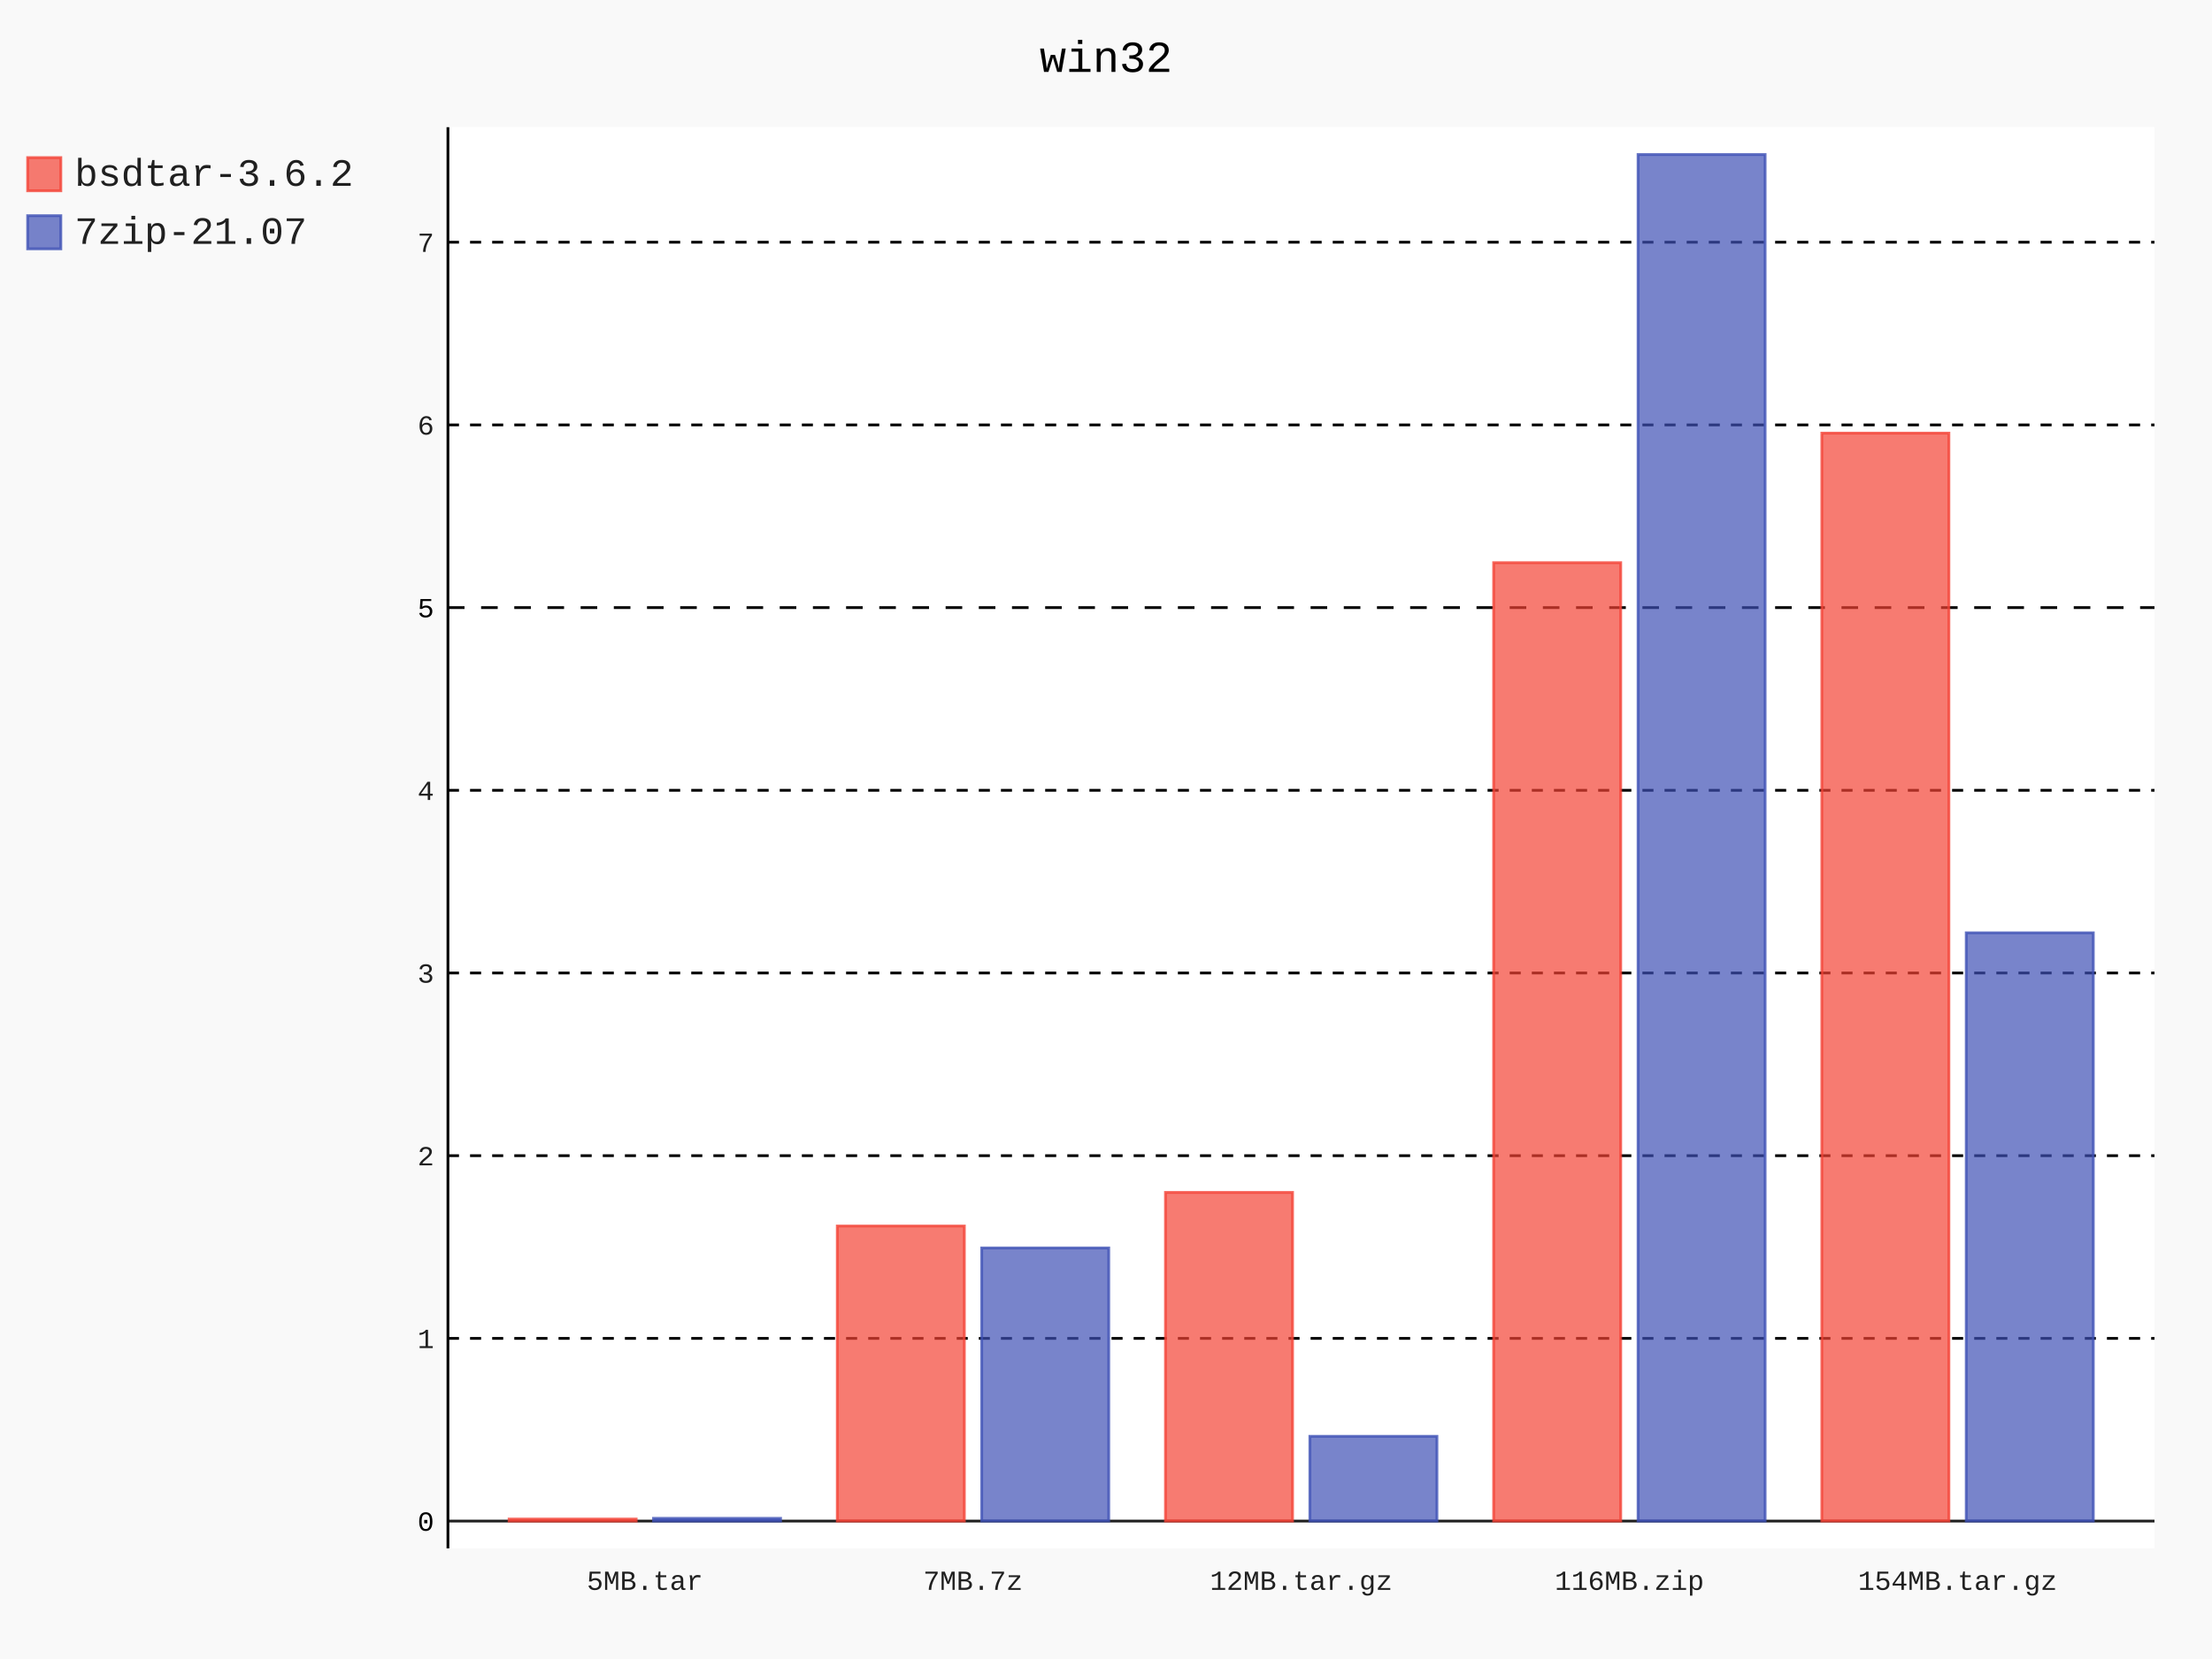
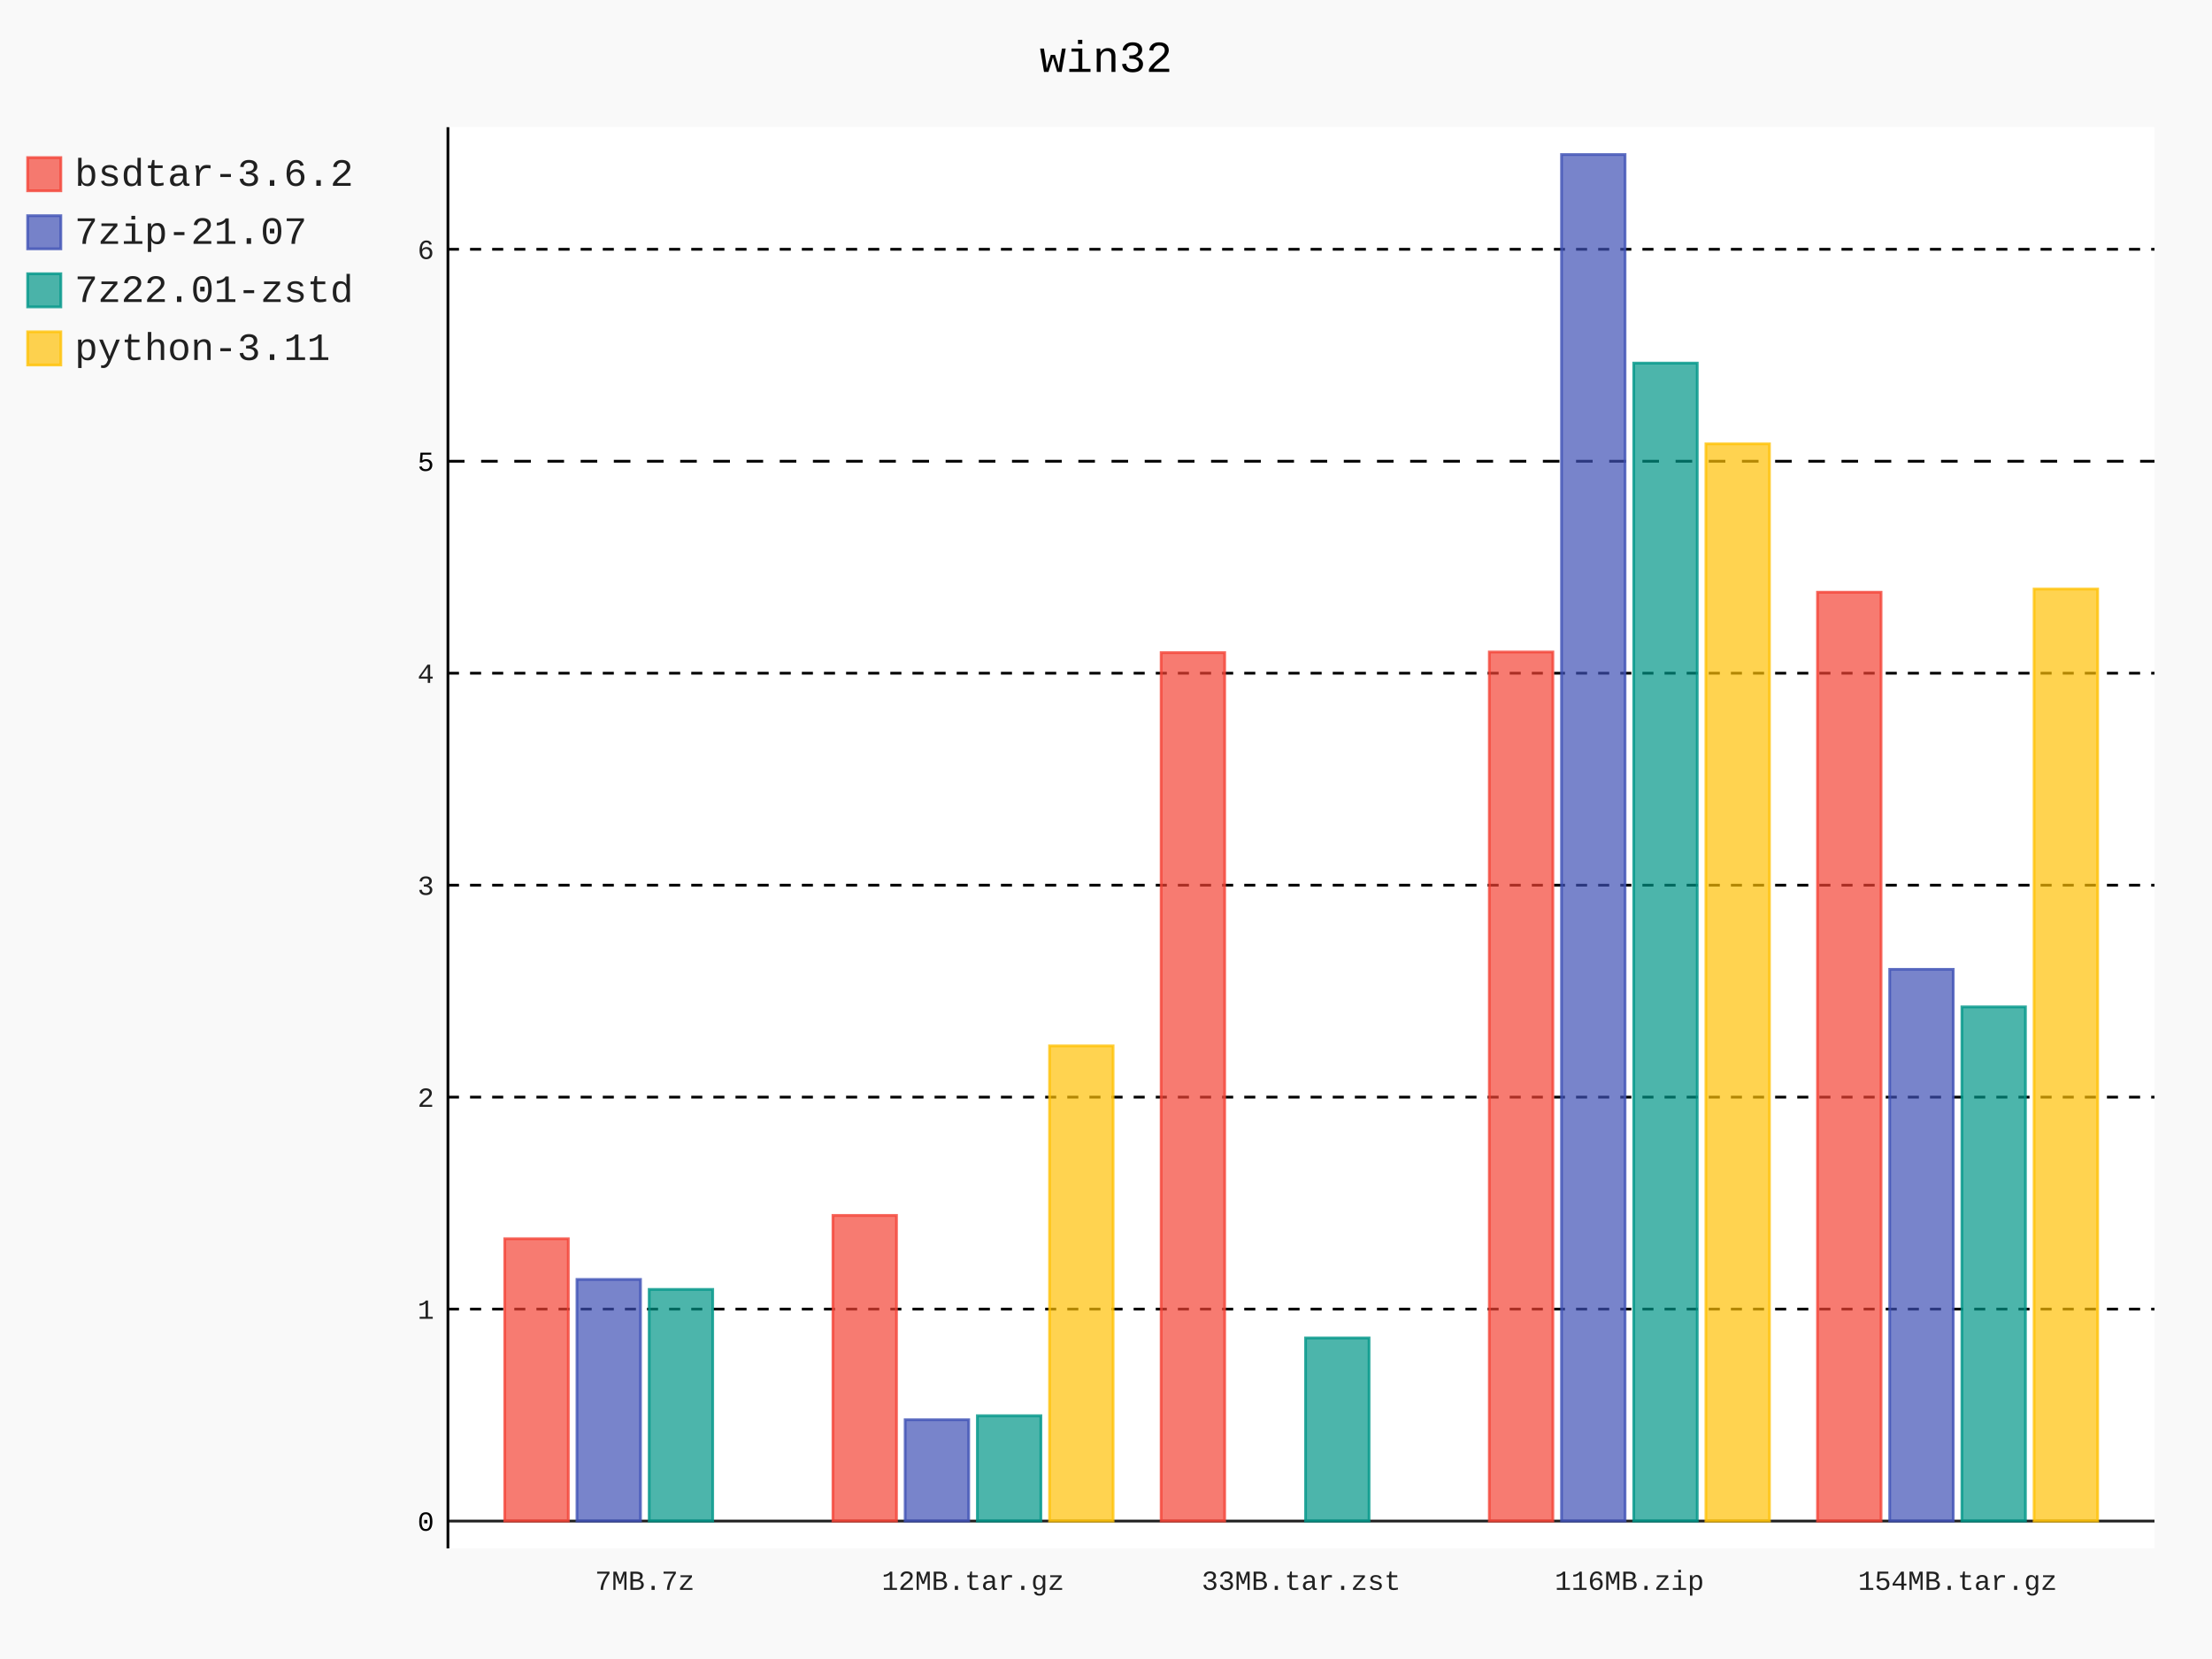
- <svg xmlns="http://www.w3.org/2000/svg" id="chart-bcc545cc-0077-4611-a838-0289d674f538" class="pygal-chart" viewBox="0 0 800 600">
+ <svg xmlns="http://www.w3.org/2000/svg" id="chart-3862b027-0602-40fc-ba94-0cceef791c16" class="pygal-chart" viewBox="0 0 800 600">
  <defs>
-     <style type="text/css">#chart-bcc545cc-0077-4611-a838-0289d674f538{-webkit-user-select:none;-webkit-font-smoothing:antialiased;font-family:Consolas,"Liberation Mono",Menlo,Courier,monospace}#chart-bcc545cc-0077-4611-a838-0289d674f538 .title{font-family:Consolas,"Liberation Mono",Menlo,Courier,monospace;font-size:16px}#chart-bcc545cc-0077-4611-a838-0289d674f538 .legends .legend text{font-family:Consolas,"Liberation Mono",Menlo,Courier,monospace;font-size:14px}#chart-bcc545cc-0077-4611-a838-0289d674f538 .axis text{font-family:Consolas,"Liberation Mono",Menlo,Courier,monospace;font-size:10px}#chart-bcc545cc-0077-4611-a838-0289d674f538 .axis text.major{font-family:Consolas,"Liberation Mono",Menlo,Courier,monospace;font-size:10px}#chart-bcc545cc-0077-4611-a838-0289d674f538 .text-overlay text.value{font-family:Consolas,"Liberation Mono",Menlo,Courier,monospace;font-size:16px}#chart-bcc545cc-0077-4611-a838-0289d674f538 .text-overlay text.label{font-family:Consolas,"Liberation Mono",Menlo,Courier,monospace;font-size:10px}#chart-bcc545cc-0077-4611-a838-0289d674f538 .tooltip{font-family:Consolas,"Liberation Mono",Menlo,Courier,monospace;font-size:14px}#chart-bcc545cc-0077-4611-a838-0289d674f538 text.no_data{font-family:Consolas,"Liberation Mono",Menlo,Courier,monospace;font-size:64px}
- #chart-bcc545cc-0077-4611-a838-0289d674f538{background-color:rgba(249,249,249,1)}#chart-bcc545cc-0077-4611-a838-0289d674f538 path,#chart-bcc545cc-0077-4611-a838-0289d674f538 line,#chart-bcc545cc-0077-4611-a838-0289d674f538 rect,#chart-bcc545cc-0077-4611-a838-0289d674f538 circle{-webkit-transition:150ms;-moz-transition:150ms;transition:150ms}#chart-bcc545cc-0077-4611-a838-0289d674f538 .graph &gt; .background{fill:rgba(249,249,249,1)}#chart-bcc545cc-0077-4611-a838-0289d674f538 .plot &gt; .background{fill:rgba(255,255,255,1)}#chart-bcc545cc-0077-4611-a838-0289d674f538 .graph{fill:rgba(0,0,0,.87)}#chart-bcc545cc-0077-4611-a838-0289d674f538 text.no_data{fill:rgba(0,0,0,1)}#chart-bcc545cc-0077-4611-a838-0289d674f538 .title{fill:rgba(0,0,0,1)}#chart-bcc545cc-0077-4611-a838-0289d674f538 .legends .legend text{fill:rgba(0,0,0,.87)}#chart-bcc545cc-0077-4611-a838-0289d674f538 .legends .legend:hover text{fill:rgba(0,0,0,1)}#chart-bcc545cc-0077-4611-a838-0289d674f538 .axis .line{stroke:rgba(0,0,0,1)}#chart-bcc545cc-0077-4611-a838-0289d674f538 .axis .guide.line{stroke:rgba(0,0,0,.54)}#chart-bcc545cc-0077-4611-a838-0289d674f538 .axis .major.line{stroke:rgba(0,0,0,.87)}#chart-bcc545cc-0077-4611-a838-0289d674f538 .axis text.major{fill:rgba(0,0,0,1)}#chart-bcc545cc-0077-4611-a838-0289d674f538 .axis.y .guides:hover .guide.line,#chart-bcc545cc-0077-4611-a838-0289d674f538 .line-graph .axis.x .guides:hover .guide.line,#chart-bcc545cc-0077-4611-a838-0289d674f538 .stackedline-graph .axis.x .guides:hover .guide.line,#chart-bcc545cc-0077-4611-a838-0289d674f538 .xy-graph .axis.x .guides:hover .guide.line{stroke:rgba(0,0,0,1)}#chart-bcc545cc-0077-4611-a838-0289d674f538 .axis .guides:hover text{fill:rgba(0,0,0,1)}#chart-bcc545cc-0077-4611-a838-0289d674f538 .reactive{fill-opacity:.7;stroke-opacity:.8;stroke-width:1}#chart-bcc545cc-0077-4611-a838-0289d674f538 .ci{stroke:rgba(0,0,0,.87)}#chart-bcc545cc-0077-4611-a838-0289d674f538 .reactive.active,#chart-bcc545cc-0077-4611-a838-0289d674f538 .active .reactive{fill-opacity:.8;stroke-opacity:.9;stroke-width:4}#chart-bcc545cc-0077-4611-a838-0289d674f538 .ci .reactive.active{stroke-width:1.5}#chart-bcc545cc-0077-4611-a838-0289d674f538 .series text{fill:rgba(0,0,0,1)}#chart-bcc545cc-0077-4611-a838-0289d674f538 .tooltip rect{fill:rgba(255,255,255,1);stroke:rgba(0,0,0,1);-webkit-transition:opacity 150ms;-moz-transition:opacity 150ms;transition:opacity 150ms}#chart-bcc545cc-0077-4611-a838-0289d674f538 .tooltip .label{fill:rgba(0,0,0,.87)}#chart-bcc545cc-0077-4611-a838-0289d674f538 .tooltip .label{fill:rgba(0,0,0,.87)}#chart-bcc545cc-0077-4611-a838-0289d674f538 .tooltip .legend{font-size:.8em;fill:rgba(0,0,0,.54)}#chart-bcc545cc-0077-4611-a838-0289d674f538 .tooltip .x_label{font-size:.6em;fill:rgba(0,0,0,1)}#chart-bcc545cc-0077-4611-a838-0289d674f538 .tooltip .xlink{font-size:.5em;text-decoration:underline}#chart-bcc545cc-0077-4611-a838-0289d674f538 .tooltip .value{font-size:1.5em}#chart-bcc545cc-0077-4611-a838-0289d674f538 .bound{font-size:.5em}#chart-bcc545cc-0077-4611-a838-0289d674f538 .max-value{font-size:.75em;fill:rgba(0,0,0,.54)}#chart-bcc545cc-0077-4611-a838-0289d674f538 .map-element{fill:rgba(255,255,255,1);stroke:rgba(0,0,0,.54) !important}#chart-bcc545cc-0077-4611-a838-0289d674f538 .map-element .reactive{fill-opacity:inherit;stroke-opacity:inherit}#chart-bcc545cc-0077-4611-a838-0289d674f538 .color-0,#chart-bcc545cc-0077-4611-a838-0289d674f538 .color-0 a:visited{stroke:#F44336;fill:#F44336}#chart-bcc545cc-0077-4611-a838-0289d674f538 .color-1,#chart-bcc545cc-0077-4611-a838-0289d674f538 .color-1 a:visited{stroke:#3F51B5;fill:#3F51B5}#chart-bcc545cc-0077-4611-a838-0289d674f538 .text-overlay .color-0 text{fill:black}#chart-bcc545cc-0077-4611-a838-0289d674f538 .text-overlay .color-1 text{fill:black}
- #chart-bcc545cc-0077-4611-a838-0289d674f538 text.no_data{text-anchor:middle}#chart-bcc545cc-0077-4611-a838-0289d674f538 .guide.line{fill:none}#chart-bcc545cc-0077-4611-a838-0289d674f538 .centered{text-anchor:middle}#chart-bcc545cc-0077-4611-a838-0289d674f538 .title{text-anchor:middle}#chart-bcc545cc-0077-4611-a838-0289d674f538 .legends .legend text{fill-opacity:1}#chart-bcc545cc-0077-4611-a838-0289d674f538 .axis.x text{text-anchor:middle}#chart-bcc545cc-0077-4611-a838-0289d674f538 .axis.x:not(.web) text[transform]{text-anchor:start}#chart-bcc545cc-0077-4611-a838-0289d674f538 .axis.x:not(.web) text[transform].backwards{text-anchor:end}#chart-bcc545cc-0077-4611-a838-0289d674f538 .axis.y text{text-anchor:end}#chart-bcc545cc-0077-4611-a838-0289d674f538 .axis.y text[transform].backwards{text-anchor:start}#chart-bcc545cc-0077-4611-a838-0289d674f538 .axis.y2 text{text-anchor:start}#chart-bcc545cc-0077-4611-a838-0289d674f538 .axis.y2 text[transform].backwards{text-anchor:end}#chart-bcc545cc-0077-4611-a838-0289d674f538 .axis .guide.line{stroke-dasharray:4,4;stroke:black}#chart-bcc545cc-0077-4611-a838-0289d674f538 .axis .major.guide.line{stroke-dasharray:6,6;stroke:black}#chart-bcc545cc-0077-4611-a838-0289d674f538 .horizontal .axis.y .guide.line,#chart-bcc545cc-0077-4611-a838-0289d674f538 .horizontal .axis.y2 .guide.line,#chart-bcc545cc-0077-4611-a838-0289d674f538 .vertical .axis.x .guide.line{opacity:0}#chart-bcc545cc-0077-4611-a838-0289d674f538 .horizontal .axis.always_show .guide.line,#chart-bcc545cc-0077-4611-a838-0289d674f538 .vertical .axis.always_show .guide.line{opacity:1 !important}#chart-bcc545cc-0077-4611-a838-0289d674f538 .axis.y .guides:hover .guide.line,#chart-bcc545cc-0077-4611-a838-0289d674f538 .axis.y2 .guides:hover .guide.line,#chart-bcc545cc-0077-4611-a838-0289d674f538 .axis.x .guides:hover .guide.line{opacity:1}#chart-bcc545cc-0077-4611-a838-0289d674f538 .axis .guides:hover text{opacity:1}#chart-bcc545cc-0077-4611-a838-0289d674f538 .nofill{fill:none}#chart-bcc545cc-0077-4611-a838-0289d674f538 .subtle-fill{fill-opacity:.2}#chart-bcc545cc-0077-4611-a838-0289d674f538 .dot{stroke-width:1px;fill-opacity:1;stroke-opacity:1}#chart-bcc545cc-0077-4611-a838-0289d674f538 .dot.active{stroke-width:5px}#chart-bcc545cc-0077-4611-a838-0289d674f538 .dot.negative{fill:transparent}#chart-bcc545cc-0077-4611-a838-0289d674f538 text,#chart-bcc545cc-0077-4611-a838-0289d674f538 tspan{stroke:none !important}#chart-bcc545cc-0077-4611-a838-0289d674f538 .series text.active{opacity:1}#chart-bcc545cc-0077-4611-a838-0289d674f538 .tooltip rect{fill-opacity:.95;stroke-width:.5}#chart-bcc545cc-0077-4611-a838-0289d674f538 .tooltip text{fill-opacity:1}#chart-bcc545cc-0077-4611-a838-0289d674f538 .showable{visibility:hidden}#chart-bcc545cc-0077-4611-a838-0289d674f538 .showable.shown{visibility:visible}#chart-bcc545cc-0077-4611-a838-0289d674f538 .gauge-background{fill:rgba(229,229,229,1);stroke:none}#chart-bcc545cc-0077-4611-a838-0289d674f538 .bg-lines{stroke:rgba(249,249,249,1);stroke-width:2px}</style>
+     <style type="text/css">#chart-3862b027-0602-40fc-ba94-0cceef791c16{-webkit-user-select:none;-webkit-font-smoothing:antialiased;font-family:Consolas,"Liberation Mono",Menlo,Courier,monospace}#chart-3862b027-0602-40fc-ba94-0cceef791c16 .title{font-family:Consolas,"Liberation Mono",Menlo,Courier,monospace;font-size:16px}#chart-3862b027-0602-40fc-ba94-0cceef791c16 .legends .legend text{font-family:Consolas,"Liberation Mono",Menlo,Courier,monospace;font-size:14px}#chart-3862b027-0602-40fc-ba94-0cceef791c16 .axis text{font-family:Consolas,"Liberation Mono",Menlo,Courier,monospace;font-size:10px}#chart-3862b027-0602-40fc-ba94-0cceef791c16 .axis text.major{font-family:Consolas,"Liberation Mono",Menlo,Courier,monospace;font-size:10px}#chart-3862b027-0602-40fc-ba94-0cceef791c16 .text-overlay text.value{font-family:Consolas,"Liberation Mono",Menlo,Courier,monospace;font-size:16px}#chart-3862b027-0602-40fc-ba94-0cceef791c16 .text-overlay text.label{font-family:Consolas,"Liberation Mono",Menlo,Courier,monospace;font-size:10px}#chart-3862b027-0602-40fc-ba94-0cceef791c16 .tooltip{font-family:Consolas,"Liberation Mono",Menlo,Courier,monospace;font-size:14px}#chart-3862b027-0602-40fc-ba94-0cceef791c16 text.no_data{font-family:Consolas,"Liberation Mono",Menlo,Courier,monospace;font-size:64px}
+ #chart-3862b027-0602-40fc-ba94-0cceef791c16{background-color:rgba(249,249,249,1)}#chart-3862b027-0602-40fc-ba94-0cceef791c16 path,#chart-3862b027-0602-40fc-ba94-0cceef791c16 line,#chart-3862b027-0602-40fc-ba94-0cceef791c16 rect,#chart-3862b027-0602-40fc-ba94-0cceef791c16 circle{-webkit-transition:150ms;-moz-transition:150ms;transition:150ms}#chart-3862b027-0602-40fc-ba94-0cceef791c16 .graph &gt; .background{fill:rgba(249,249,249,1)}#chart-3862b027-0602-40fc-ba94-0cceef791c16 .plot &gt; .background{fill:rgba(255,255,255,1)}#chart-3862b027-0602-40fc-ba94-0cceef791c16 .graph{fill:rgba(0,0,0,.87)}#chart-3862b027-0602-40fc-ba94-0cceef791c16 text.no_data{fill:rgba(0,0,0,1)}#chart-3862b027-0602-40fc-ba94-0cceef791c16 .title{fill:rgba(0,0,0,1)}#chart-3862b027-0602-40fc-ba94-0cceef791c16 .legends .legend text{fill:rgba(0,0,0,.87)}#chart-3862b027-0602-40fc-ba94-0cceef791c16 .legends .legend:hover text{fill:rgba(0,0,0,1)}#chart-3862b027-0602-40fc-ba94-0cceef791c16 .axis .line{stroke:rgba(0,0,0,1)}#chart-3862b027-0602-40fc-ba94-0cceef791c16 .axis .guide.line{stroke:rgba(0,0,0,.54)}#chart-3862b027-0602-40fc-ba94-0cceef791c16 .axis .major.line{stroke:rgba(0,0,0,.87)}#chart-3862b027-0602-40fc-ba94-0cceef791c16 .axis text.major{fill:rgba(0,0,0,1)}#chart-3862b027-0602-40fc-ba94-0cceef791c16 .axis.y .guides:hover .guide.line,#chart-3862b027-0602-40fc-ba94-0cceef791c16 .line-graph .axis.x .guides:hover .guide.line,#chart-3862b027-0602-40fc-ba94-0cceef791c16 .stackedline-graph .axis.x .guides:hover .guide.line,#chart-3862b027-0602-40fc-ba94-0cceef791c16 .xy-graph .axis.x .guides:hover .guide.line{stroke:rgba(0,0,0,1)}#chart-3862b027-0602-40fc-ba94-0cceef791c16 .axis .guides:hover text{fill:rgba(0,0,0,1)}#chart-3862b027-0602-40fc-ba94-0cceef791c16 .reactive{fill-opacity:.7;stroke-opacity:.8;stroke-width:1}#chart-3862b027-0602-40fc-ba94-0cceef791c16 .ci{stroke:rgba(0,0,0,.87)}#chart-3862b027-0602-40fc-ba94-0cceef791c16 .reactive.active,#chart-3862b027-0602-40fc-ba94-0cceef791c16 .active .reactive{fill-opacity:.8;stroke-opacity:.9;stroke-width:4}#chart-3862b027-0602-40fc-ba94-0cceef791c16 .ci .reactive.active{stroke-width:1.5}#chart-3862b027-0602-40fc-ba94-0cceef791c16 .series text{fill:rgba(0,0,0,1)}#chart-3862b027-0602-40fc-ba94-0cceef791c16 .tooltip rect{fill:rgba(255,255,255,1);stroke:rgba(0,0,0,1);-webkit-transition:opacity 150ms;-moz-transition:opacity 150ms;transition:opacity 150ms}#chart-3862b027-0602-40fc-ba94-0cceef791c16 .tooltip .label{fill:rgba(0,0,0,.87)}#chart-3862b027-0602-40fc-ba94-0cceef791c16 .tooltip .label{fill:rgba(0,0,0,.87)}#chart-3862b027-0602-40fc-ba94-0cceef791c16 .tooltip .legend{font-size:.8em;fill:rgba(0,0,0,.54)}#chart-3862b027-0602-40fc-ba94-0cceef791c16 .tooltip .x_label{font-size:.6em;fill:rgba(0,0,0,1)}#chart-3862b027-0602-40fc-ba94-0cceef791c16 .tooltip .xlink{font-size:.5em;text-decoration:underline}#chart-3862b027-0602-40fc-ba94-0cceef791c16 .tooltip .value{font-size:1.5em}#chart-3862b027-0602-40fc-ba94-0cceef791c16 .bound{font-size:.5em}#chart-3862b027-0602-40fc-ba94-0cceef791c16 .max-value{font-size:.75em;fill:rgba(0,0,0,.54)}#chart-3862b027-0602-40fc-ba94-0cceef791c16 .map-element{fill:rgba(255,255,255,1);stroke:rgba(0,0,0,.54) !important}#chart-3862b027-0602-40fc-ba94-0cceef791c16 .map-element .reactive{fill-opacity:inherit;stroke-opacity:inherit}#chart-3862b027-0602-40fc-ba94-0cceef791c16 .color-0,#chart-3862b027-0602-40fc-ba94-0cceef791c16 .color-0 a:visited{stroke:#F44336;fill:#F44336}#chart-3862b027-0602-40fc-ba94-0cceef791c16 .color-1,#chart-3862b027-0602-40fc-ba94-0cceef791c16 .color-1 a:visited{stroke:#3F51B5;fill:#3F51B5}#chart-3862b027-0602-40fc-ba94-0cceef791c16 .color-2,#chart-3862b027-0602-40fc-ba94-0cceef791c16 .color-2 a:visited{stroke:#009688;fill:#009688}#chart-3862b027-0602-40fc-ba94-0cceef791c16 .color-3,#chart-3862b027-0602-40fc-ba94-0cceef791c16 .color-3 a:visited{stroke:#FFC107;fill:#FFC107}#chart-3862b027-0602-40fc-ba94-0cceef791c16 .text-overlay .color-0 text{fill:black}#chart-3862b027-0602-40fc-ba94-0cceef791c16 .text-overlay .color-1 text{fill:black}#chart-3862b027-0602-40fc-ba94-0cceef791c16 .text-overlay .color-2 text{fill:black}#chart-3862b027-0602-40fc-ba94-0cceef791c16 .text-overlay .color-3 text{fill:black}
+ #chart-3862b027-0602-40fc-ba94-0cceef791c16 text.no_data{text-anchor:middle}#chart-3862b027-0602-40fc-ba94-0cceef791c16 .guide.line{fill:none}#chart-3862b027-0602-40fc-ba94-0cceef791c16 .centered{text-anchor:middle}#chart-3862b027-0602-40fc-ba94-0cceef791c16 .title{text-anchor:middle}#chart-3862b027-0602-40fc-ba94-0cceef791c16 .legends .legend text{fill-opacity:1}#chart-3862b027-0602-40fc-ba94-0cceef791c16 .axis.x text{text-anchor:middle}#chart-3862b027-0602-40fc-ba94-0cceef791c16 .axis.x:not(.web) text[transform]{text-anchor:start}#chart-3862b027-0602-40fc-ba94-0cceef791c16 .axis.x:not(.web) text[transform].backwards{text-anchor:end}#chart-3862b027-0602-40fc-ba94-0cceef791c16 .axis.y text{text-anchor:end}#chart-3862b027-0602-40fc-ba94-0cceef791c16 .axis.y text[transform].backwards{text-anchor:start}#chart-3862b027-0602-40fc-ba94-0cceef791c16 .axis.y2 text{text-anchor:start}#chart-3862b027-0602-40fc-ba94-0cceef791c16 .axis.y2 text[transform].backwards{text-anchor:end}#chart-3862b027-0602-40fc-ba94-0cceef791c16 .axis .guide.line{stroke-dasharray:4,4;stroke:black}#chart-3862b027-0602-40fc-ba94-0cceef791c16 .axis .major.guide.line{stroke-dasharray:6,6;stroke:black}#chart-3862b027-0602-40fc-ba94-0cceef791c16 .horizontal .axis.y .guide.line,#chart-3862b027-0602-40fc-ba94-0cceef791c16 .horizontal .axis.y2 .guide.line,#chart-3862b027-0602-40fc-ba94-0cceef791c16 .vertical .axis.x .guide.line{opacity:0}#chart-3862b027-0602-40fc-ba94-0cceef791c16 .horizontal .axis.always_show .guide.line,#chart-3862b027-0602-40fc-ba94-0cceef791c16 .vertical .axis.always_show .guide.line{opacity:1 !important}#chart-3862b027-0602-40fc-ba94-0cceef791c16 .axis.y .guides:hover .guide.line,#chart-3862b027-0602-40fc-ba94-0cceef791c16 .axis.y2 .guides:hover .guide.line,#chart-3862b027-0602-40fc-ba94-0cceef791c16 .axis.x .guides:hover .guide.line{opacity:1}#chart-3862b027-0602-40fc-ba94-0cceef791c16 .axis .guides:hover text{opacity:1}#chart-3862b027-0602-40fc-ba94-0cceef791c16 .nofill{fill:none}#chart-3862b027-0602-40fc-ba94-0cceef791c16 .subtle-fill{fill-opacity:.2}#chart-3862b027-0602-40fc-ba94-0cceef791c16 .dot{stroke-width:1px;fill-opacity:1;stroke-opacity:1}#chart-3862b027-0602-40fc-ba94-0cceef791c16 .dot.active{stroke-width:5px}#chart-3862b027-0602-40fc-ba94-0cceef791c16 .dot.negative{fill:transparent}#chart-3862b027-0602-40fc-ba94-0cceef791c16 text,#chart-3862b027-0602-40fc-ba94-0cceef791c16 tspan{stroke:none !important}#chart-3862b027-0602-40fc-ba94-0cceef791c16 .series text.active{opacity:1}#chart-3862b027-0602-40fc-ba94-0cceef791c16 .tooltip rect{fill-opacity:.95;stroke-width:.5}#chart-3862b027-0602-40fc-ba94-0cceef791c16 .tooltip text{fill-opacity:1}#chart-3862b027-0602-40fc-ba94-0cceef791c16 .showable{visibility:hidden}#chart-3862b027-0602-40fc-ba94-0cceef791c16 .showable.shown{visibility:visible}#chart-3862b027-0602-40fc-ba94-0cceef791c16 .gauge-background{fill:rgba(229,229,229,1);stroke:none}#chart-3862b027-0602-40fc-ba94-0cceef791c16 .bg-lines{stroke:rgba(249,249,249,1);stroke-width:2px}</style>
  </defs>
  <g class="graph bar-graph vertical">
    <rect x="0" y="0" width="800" height="600" class="background" />
    <g transform="translate(162, 46)" class="plot">
      <rect x="0" y="0" width="617.2" height="514" class="background" />
      <g class="axis y always_show">
        <g class="guides">
          <path d="M0 504.115 h617.2" class="axis major line" />
          <text x="-5" y="507.615" class="major">0</text>
        </g>
        <g class="guides">
-           <path d="M0 438.042 h617.2" class="guide line" />
-           <text x="-5" y="441.542" class="">1</text>
+           <path d="M0 427.455 h617.2" class="guide line" />
+           <text x="-5" y="430.955" class="">1</text>
        </g>
        <g class="guides">
-           <path d="M0 371.968 h617.2" class="guide line" />
-           <text x="-5" y="375.468" class="">2</text>
+           <path d="M0 350.794 h617.2" class="guide line" />
+           <text x="-5" y="354.294" class="">2</text>
        </g>
        <g class="guides">
-           <path d="M0 305.894 h617.2" class="guide line" />
-           <text x="-5" y="309.394" class="">3</text>
+           <path d="M0 274.134 h617.2" class="guide line" />
+           <text x="-5" y="277.634" class="">3</text>
        </g>
        <g class="guides">
-           <path d="M0 239.821 h617.2" class="guide line" />
-           <text x="-5" y="243.321" class="">4</text>
+           <path d="M0 197.473 h617.2" class="guide line" />
+           <text x="-5" y="200.973" class="">4</text>
        </g>
        <g class="guides">
-           <path d="M0 173.747 h617.2" class="major guide line" />
-           <text x="-5" y="177.247" class="major">5</text>
+           <path d="M0 120.812 h617.2" class="major guide line" />
+           <text x="-5" y="124.312" class="major">5</text>
        </g>
        <g class="guides">
-           <path d="M0 107.674 h617.2" class="guide line" />
-           <text x="-5" y="111.174" class="">6</text>
-         </g>
-         <g class="guides">
-           <path d="M0 41.6 h617.2" class="guide line" />
-           <text x="-5" y="45.1" class="">7</text>
+           <path d="M0 44.152 h617.2" class="guide line" />
+           <text x="-5" y="47.652" class="">6</text>
        </g>
      </g>
      <g class="axis x">
        <path d="M0 0 v514" class="line" />
        <g class="guides">
          <path d="M71.215 0 v514" class="guide line" />
-           <text x="71.215" y="529.0" class="">5MB.tar</text>
+           <text x="71.215" y="529.0" class="">7MB.7z</text>
        </g>
        <g class="guides">
          <path d="M189.908 0 v514" class="guide line" />
-           <text x="189.908" y="529.0" class="">7MB.7z</text>
+           <text x="189.908" y="529.0" class="">12MB.tar.gz</text>
        </g>
        <g class="guides">
          <path d="M308.6 0 v514" class="guide line" />
-           <text x="308.6" y="529.0" class="">12MB.tar.gz</text>
+           <text x="308.6" y="529.0" class="">33MB.tar.zst</text>
        </g>
        <g class="guides">
          <path d="M427.292 0 v514" class="guide line" />
          <text x="427.292" y="529.0" class="">116MB.zip</text>
        </g>
        <g class="guides">
          <path d="M545.985 0 v514" class="guide line" />
          <text x="545.985" y="529.0" class="">154MB.tar.gz</text>
        </g>
      </g>
      <g class="series serie-0 color-0">
        <g class="bars">
          <g class="bar">
-             <rect x="22.124" y="503.389" rx="0" ry="0" width="45.958" height="0.727" class="rect reactive tooltip-trigger" />
+             <rect x="20.558" y="402.003" rx="0" ry="0" width="22.979" height="102.112" class="rect reactive tooltip-trigger" />
          </g>
          <g class="bar">
-             <rect x="140.817" y="397.406" rx="0" ry="0" width="45.958" height="106.709" class="rect reactive tooltip-trigger" />
+             <rect x="139.25" y="393.571" rx="0" ry="0" width="22.979" height="110.545" class="rect reactive tooltip-trigger" />
          </g>
          <g class="bar">
-             <rect x="259.509" y="385.249" rx="0" ry="0" width="45.958" height="118.866" class="rect reactive tooltip-trigger" />
+             <rect x="257.942" y="190.037" rx="0" ry="0" width="22.979" height="314.078" class="rect reactive tooltip-trigger" />
          </g>
          <g class="bar">
-             <rect x="378.201" y="157.493" rx="0" ry="0" width="45.958" height="346.622" class="rect reactive tooltip-trigger" />
+             <rect x="376.634" y="189.807" rx="0" ry="0" width="22.979" height="314.308" class="rect reactive tooltip-trigger" />
          </g>
          <g class="bar">
-             <rect x="496.893" y="110.647" rx="0" ry="0" width="45.958" height="393.468" class="rect reactive tooltip-trigger" />
+             <rect x="495.327" y="168.189" rx="0" ry="0" width="22.979" height="335.927" class="rect reactive tooltip-trigger" />
          </g>
        </g>
      </g>
      <g class="series serie-1 color-1">
        <g class="bars">
          <g class="bar">
-             <rect x="74.349" y="503.124" rx="0" ry="0" width="45.958" height="0.991" class="rect reactive tooltip-trigger" />
+             <rect x="46.67" y="416.722" rx="0" ry="0" width="22.979" height="87.393" class="rect reactive tooltip-trigger" />
          </g>
          <g class="bar">
-             <rect x="193.041" y="405.335" rx="0" ry="0" width="45.958" height="98.78" class="rect reactive tooltip-trigger" />
+             <rect x="165.362" y="467.472" rx="0" ry="0" width="22.979" height="36.644" class="rect reactive tooltip-trigger" />
          </g>
          <g class="bar">
-             <rect x="311.733" y="473.457" rx="0" ry="0" width="45.958" height="30.658" class="rect reactive tooltip-trigger" />
+             <rect x="402.747" y="9.885" rx="0" ry="0" width="22.979" height="494.231" class="rect reactive tooltip-trigger" />
          </g>
          <g class="bar">
-             <rect x="430.426" y="9.885" rx="0" ry="0" width="45.958" height="494.231" class="rect reactive tooltip-trigger" />
+             <rect x="521.439" y="304.568" rx="0" ry="0" width="22.979" height="199.547" class="rect reactive tooltip-trigger" />
+           </g>
+         </g>
+       </g>
+       <g class="series serie-2 color-2">
+         <g class="bars">
+           <g class="bar">
+             <rect x="72.782" y="420.325" rx="0" ry="0" width="22.979" height="83.79" class="rect reactive tooltip-trigger" />
          </g>
          <g class="bar">
-             <rect x="549.118" y="291.358" rx="0" ry="0" width="45.958" height="212.757" class="rect reactive tooltip-trigger" />
+             <rect x="191.474" y="466.015" rx="0" ry="0" width="22.979" height="38.1" class="rect reactive tooltip-trigger" />
+           </g>
+           <g class="bar">
+             <rect x="310.167" y="437.881" rx="0" ry="0" width="22.979" height="66.235" class="rect reactive tooltip-trigger" />
+           </g>
+           <g class="bar">
+             <rect x="428.859" y="85.319" rx="0" ry="0" width="22.979" height="418.797" class="rect reactive tooltip-trigger" />
+           </g>
+           <g class="bar">
+             <rect x="547.551" y="318.137" rx="0" ry="0" width="22.979" height="185.979" class="rect reactive tooltip-trigger" />
+           </g>
+         </g>
+       </g>
+       <g class="series serie-3 color-3">
+         <g class="bars">
+           <g class="bar">
+             <rect x="217.587" y="332.242" rx="0" ry="0" width="22.979" height="171.873" class="rect reactive tooltip-trigger" />
+           </g>
+           <g class="bar">
+             <rect x="454.971" y="114.526" rx="0" ry="0" width="22.979" height="389.589" class="rect reactive tooltip-trigger" />
+           </g>
+           <g class="bar">
+             <rect x="573.664" y="167.039" rx="0" ry="0" width="22.979" height="337.077" class="rect reactive tooltip-trigger" />
          </g>
        </g>
      </g>
    </g>
    <g class="titles">
      <text x="400.0" y="26" class="title plot_title">win32</text>
    </g>
    <g transform="translate(162, 46)" class="plot overlay">
      <g class="series serie-0 color-0" />
      <g class="series serie-1 color-1" />
+       <g class="series serie-2 color-2" />
+       <g class="series serie-3 color-3" />
    </g>
    <g transform="translate(162, 46)" class="plot text-overlay">
      <g class="series serie-0 color-0" />
      <g class="series serie-1 color-1" />
+       <g class="series serie-2 color-2" />
+       <g class="series serie-3 color-3" />
    </g>
    <g transform="translate(162, 46)" class="plot tooltip-overlay">
      <g transform="translate(0 0)" style="opacity: 0" class="tooltip">
        <rect rx="0" ry="0" width="0" height="0" class="tooltip-box" />
        <g class="text" />
      </g>
    </g>
    <g transform="translate(10, 56)" class="legends">
      <g id="activate-serie-0" class="legend reactive activate-serie">
        <rect x="0.0" y="1.0" width="12" height="12" class="color-0 reactive" />
        <text x="17.0" y="11.2">bsdtar-3.6.2</text>
      </g>
      <g id="activate-serie-1" class="legend reactive activate-serie">
        <rect x="0.0" y="22.0" width="12" height="12" class="color-1 reactive" />
        <text x="17.0" y="32.2">7zip-21.07</text>
      </g>
+       <g id="activate-serie-2" class="legend reactive activate-serie">
+         <rect x="0.0" y="43.0" width="12" height="12" class="color-2 reactive" />
+         <text x="17.0" y="53.2">7z22.01-zstd</text>
+       </g>
+       <g id="activate-serie-3" class="legend reactive activate-serie">
+         <rect x="0.0" y="64.0" width="12" height="12" class="color-3 reactive" />
+         <text x="17.0" y="74.2">python-3.11</text>
+       </g>
    </g>
    <g transform="translate(790, 56)" class="legends" />
  </g>
</svg>
